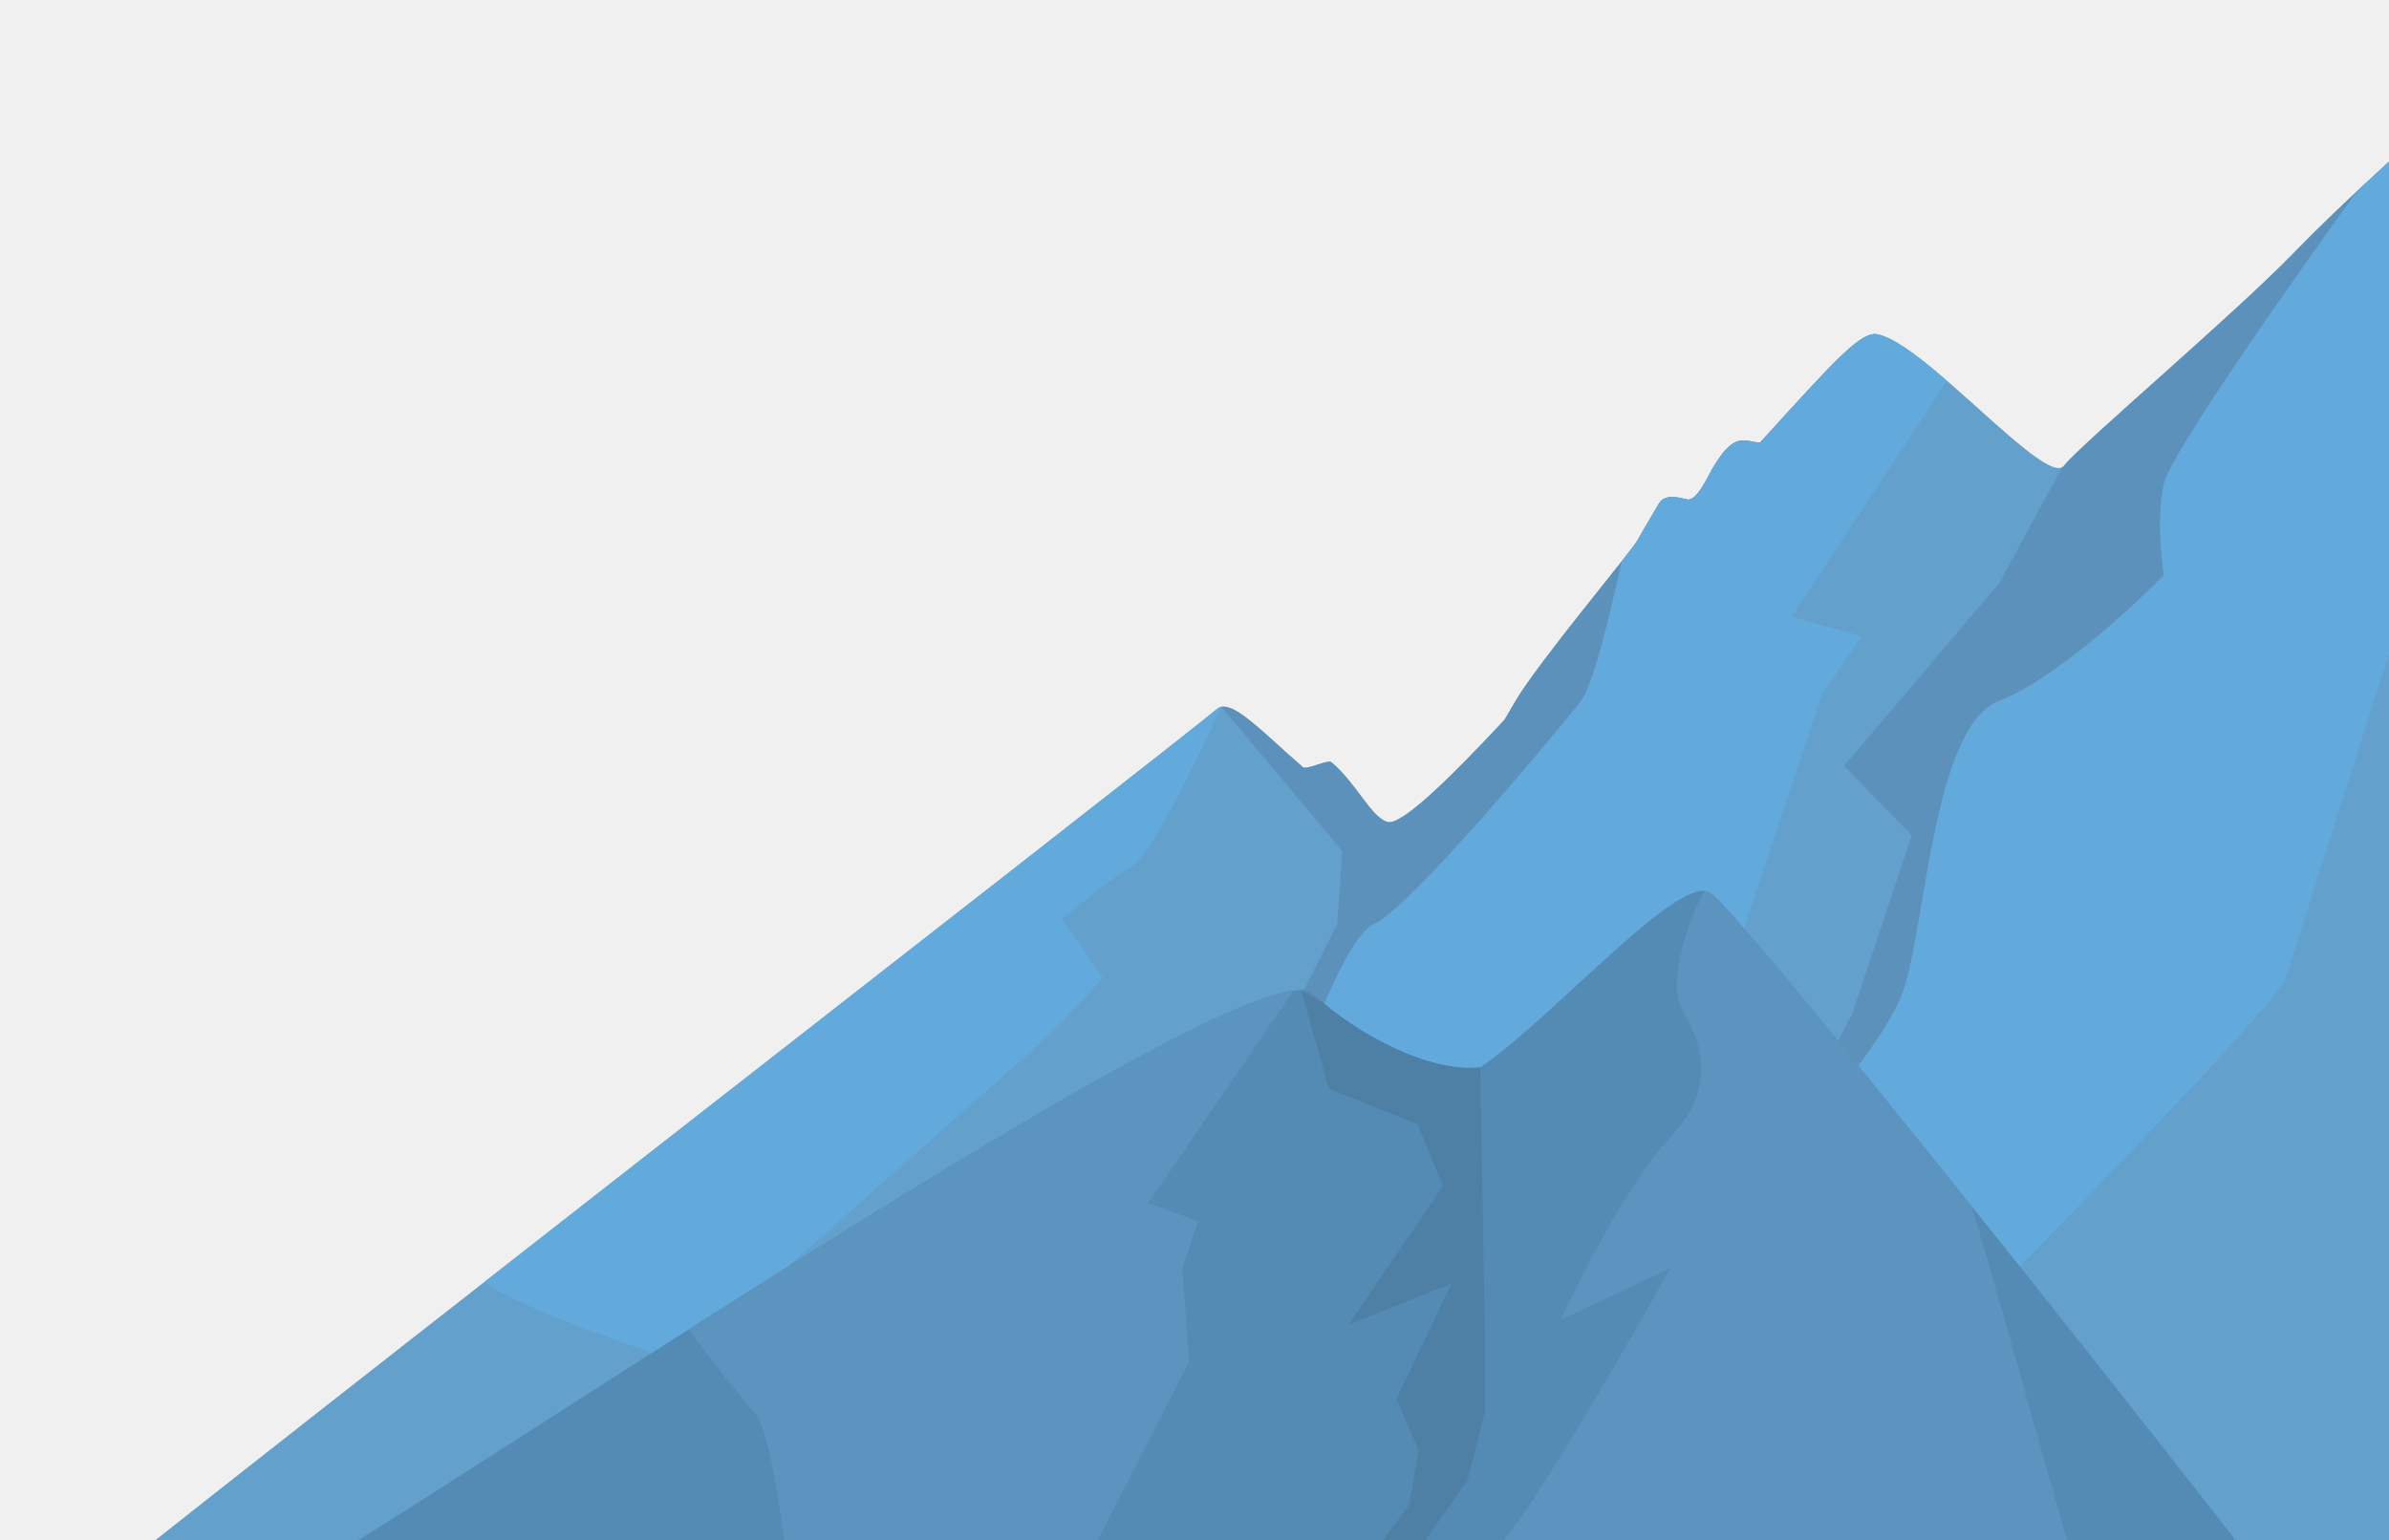
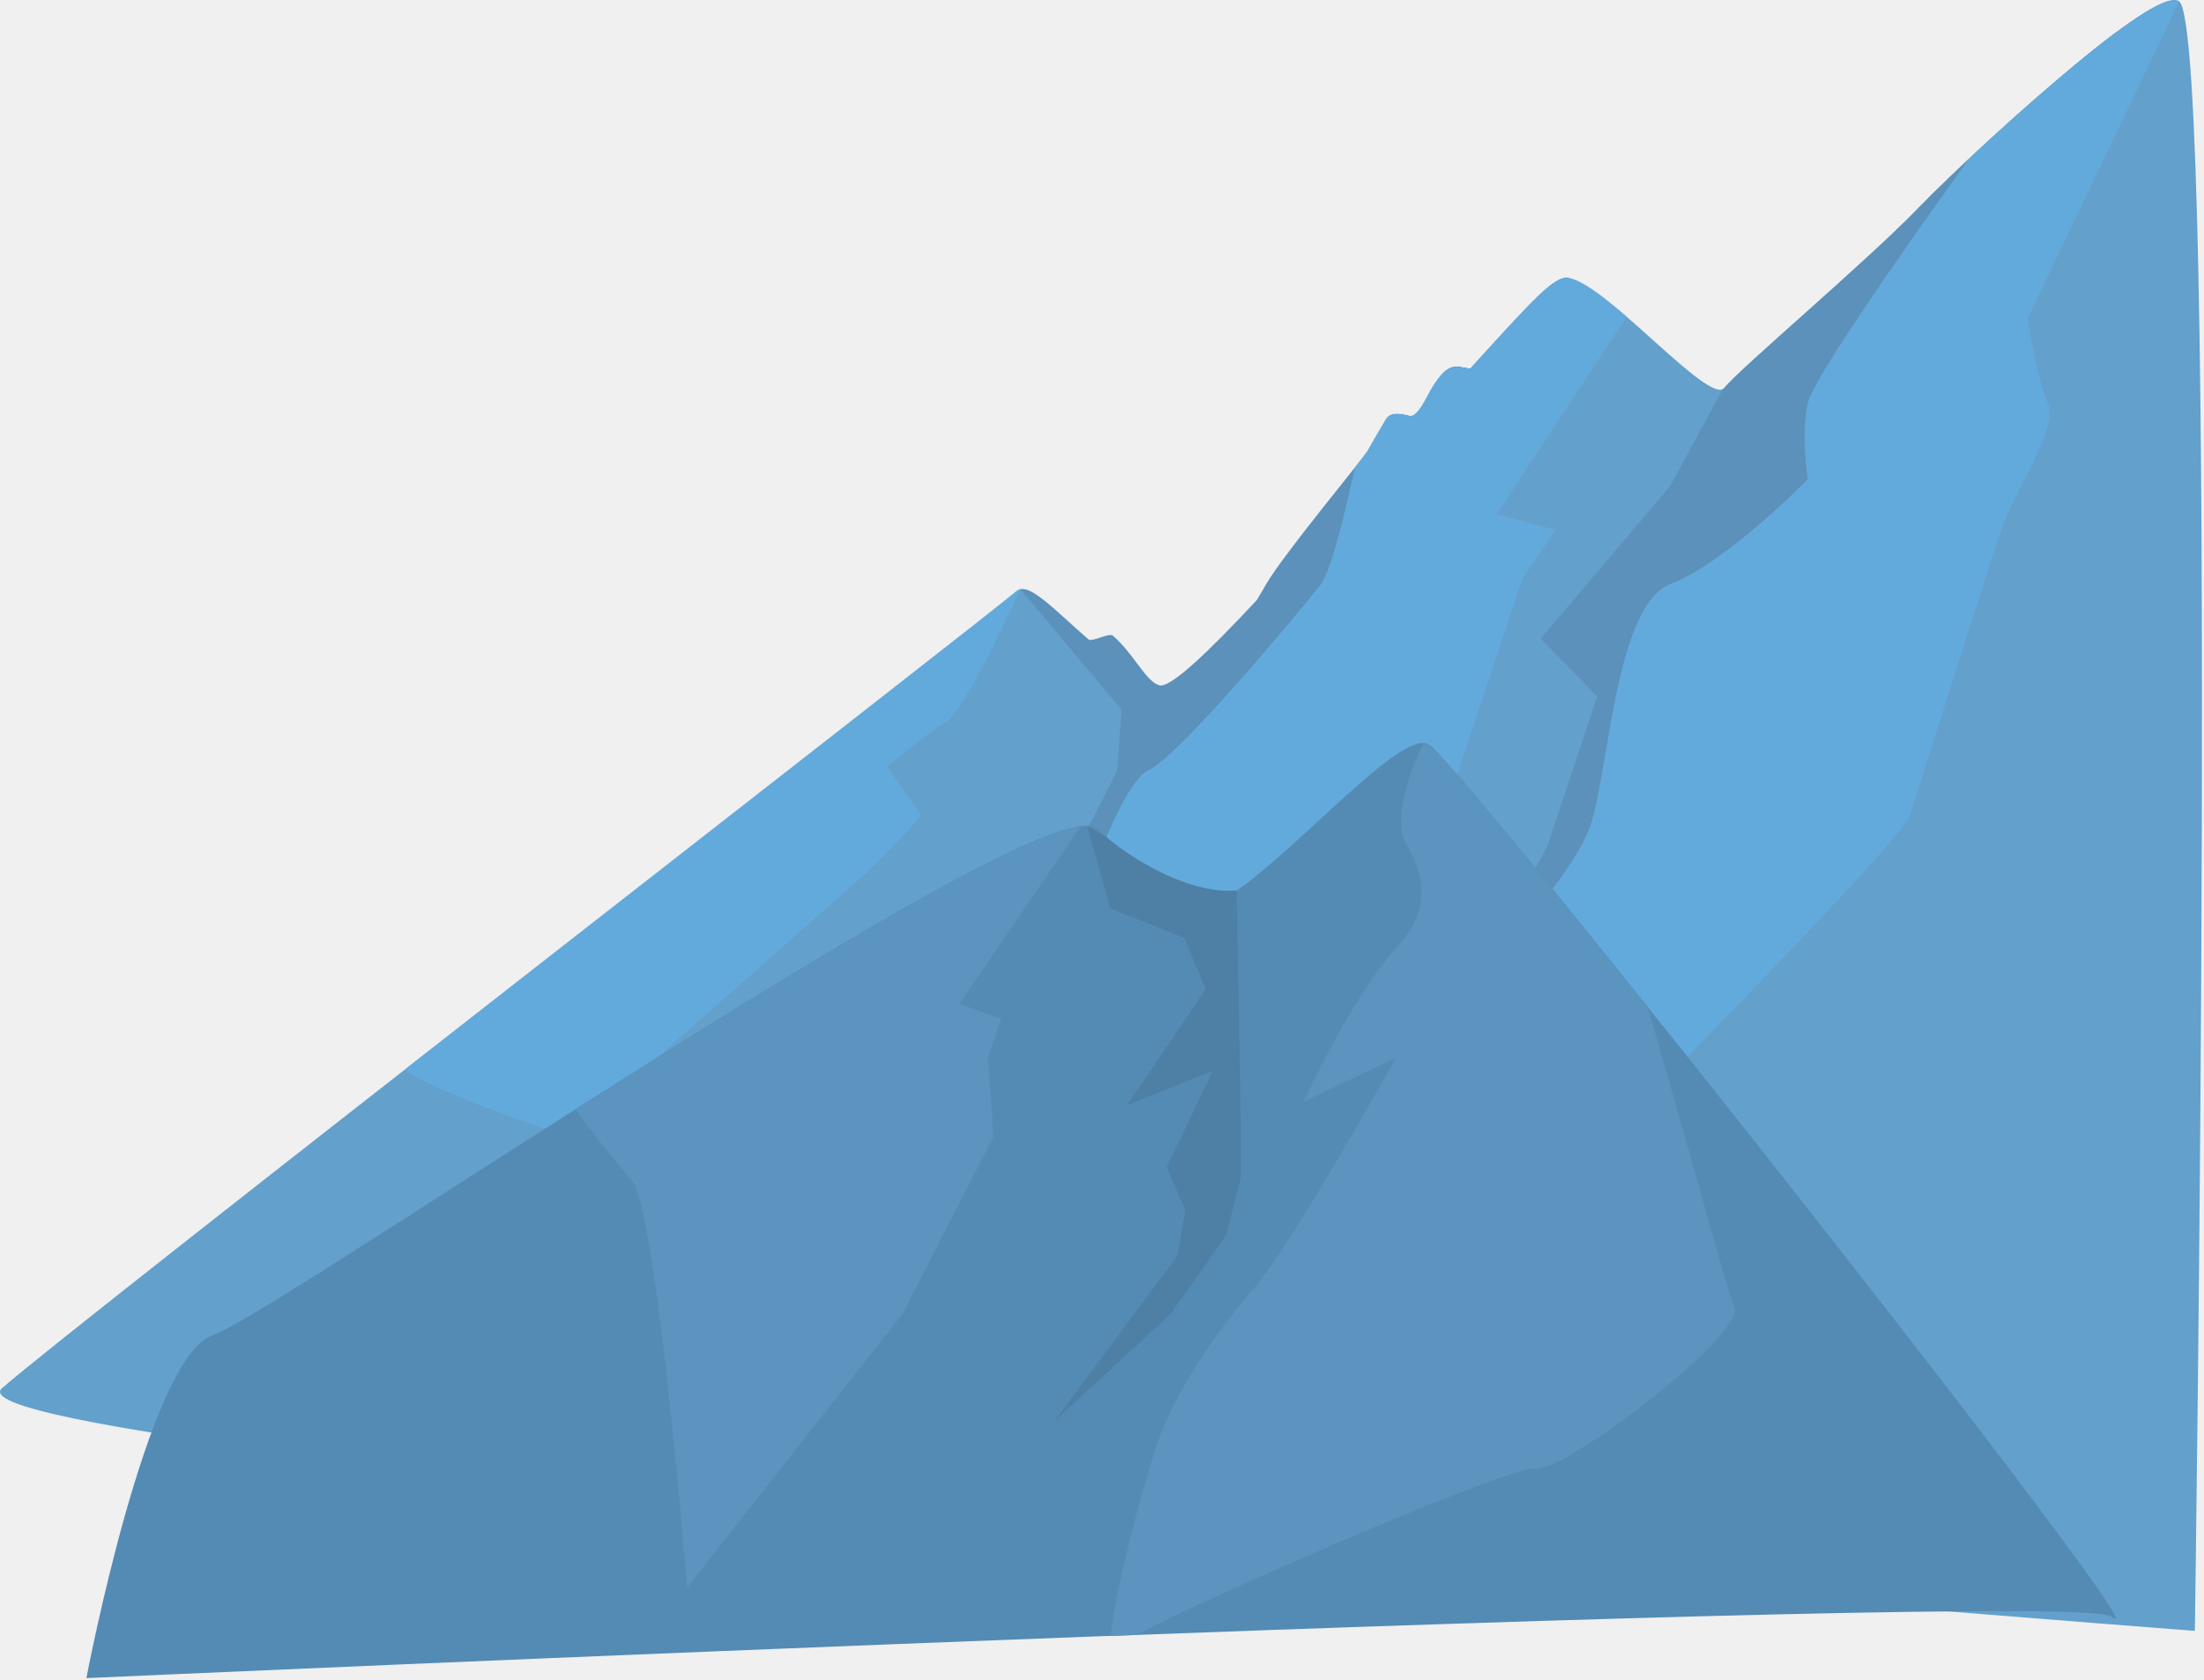
- <svg xmlns="http://www.w3.org/2000/svg" width="1159" height="747" viewBox="0 0 1159 747" fill="none">
+ <svg xmlns="http://www.w3.org/2000/svg" width="1134" height="865" viewBox="0 0 1134 865" fill="none">
  <g opacity="0.92">
-     <path fill-rule="evenodd" clip-rule="evenodd" d="M853.858 214.804C889.881 175.254 902.721 160.594 910.947 162.239C934.013 166.849 992.791 236.769 1001.33 226.011C1009.87 215.255 1084.04 152.504 1113.15 122.381C1134.94 99.838 1173.84 64.259 1203.49 39.59C1236.97 11.743 1260.34 -3.66 1265.64 1.909C1288.17 25.581 1274.45 948.073 1274.45 948.073C1274.45 948.073 -44.95 847.33 1.182 807.074C47.314 766.819 579.02 354.526 590.317 344.052C596.8 338.043 612.781 355.607 632.052 372.28C633.901 373.881 644.167 368.366 646.007 369.941C658.399 380.556 665.13 396.606 673.119 398.886C679.595 400.736 701.621 379.629 729.886 349.33C731.615 346.403 733.44 343.295 735.32 340.063C745.704 322.21 791.809 267.007 794.303 262.441C796.794 257.876 804.858 244.28 804.858 244.28C808.018 239.017 816.178 242.002 818.597 242.402C823.377 243.194 828.263 231.538 831.488 226.211C841.785 209.197 846.29 214.409 853.858 214.804Z" fill="#5799C9" />
-     <mask id="mask0_2_6696" style="mask-type:luminance" maskUnits="userSpaceOnUse" x="0" y="0" width="1279" height="949">
-       <path d="M853.858 214.804C889.881 175.254 902.721 160.594 910.947 162.239C934.013 166.849 992.791 236.769 1001.33 226.011C1009.87 215.255 1084.04 152.504 1113.15 122.381C1134.94 99.838 1173.84 64.259 1203.49 39.59C1236.97 11.743 1260.34 -3.66 1265.64 1.909C1288.17 25.581 1274.45 948.073 1274.45 948.073C1274.45 948.073 -44.95 847.33 1.182 807.074C47.314 766.819 579.02 354.526 590.317 344.052C596.8 338.043 612.781 355.607 632.052 372.28C633.901 373.881 644.167 368.366 646.007 369.941C658.399 380.556 665.13 396.606 673.119 398.886C679.595 400.736 701.621 379.629 729.886 349.33C731.615 346.403 733.44 343.295 735.32 340.063C745.704 322.21 791.809 267.007 794.303 262.441C796.794 257.876 804.858 244.28 804.858 244.28C808.018 239.017 816.178 242.002 818.597 242.402C823.377 243.194 828.263 231.538 831.488 226.211C841.785 209.197 846.29 214.409 853.858 214.804Z" fill="white" />
+     <path fill-rule="evenodd" clip-rule="evenodd" d="M756.902 189.722C788.835 154.663 800.216 141.668 807.509 143.126C827.956 147.213 880.06 209.193 887.63 199.657C895.201 190.123 960.946 134.497 986.756 107.794C1006.07 87.811 1040.55 56.272 1066.84 34.404C1096.51 9.719 1117.23 -3.935 1121.93 1.002C1141.9 21.985 1129.74 839.728 1129.74 839.728C1129.74 839.728 -39.846 750.425 1.048 714.74C41.941 679.056 513.273 313.579 523.286 304.295C529.033 298.968 543.199 314.537 560.282 329.317C561.921 330.736 571.022 325.847 572.652 327.244C583.638 336.653 589.604 350.88 596.686 352.902C602.427 354.542 621.952 335.832 647.007 308.973C648.54 306.379 650.158 303.624 651.824 300.758C661.029 284.932 701.899 235.998 704.11 231.951C706.318 227.903 713.467 215.852 713.467 215.852C716.267 211.186 723.501 213.832 725.645 214.187C729.882 214.889 734.214 204.556 737.073 199.834C746.2 184.752 750.193 189.372 756.902 189.722Z" fill="#5799C9" />
+     <mask id="mask0_261_3359" style="mask-type:luminance" maskUnits="userSpaceOnUse" x="0" y="0" width="1134" height="840">
+       <path d="M756.902 189.722C788.835 154.663 800.216 141.668 807.509 143.126C827.956 147.213 880.06 209.193 887.63 199.657C895.201 190.123 960.946 134.497 986.756 107.794C1006.07 87.811 1040.55 56.272 1066.84 34.404C1096.51 9.719 1117.23 -3.935 1121.93 1.002C1141.9 21.985 1129.74 839.728 1129.74 839.728C1129.74 839.728 -39.846 750.425 1.048 714.74C41.941 679.056 513.273 313.579 523.286 304.295C529.033 298.968 543.199 314.537 560.282 329.317C561.921 330.736 571.022 325.847 572.652 327.244C583.638 336.653 589.604 350.88 596.686 352.902C602.427 354.542 621.952 335.832 647.007 308.973C648.54 306.379 650.158 303.624 651.824 300.758C661.029 284.932 701.899 235.998 704.11 231.951C706.318 227.903 713.467 215.852 713.467 215.852C716.267 211.186 723.501 213.832 725.645 214.187C729.882 214.889 734.214 204.556 737.073 199.834C746.2 184.752 750.193 189.372 756.902 189.722Z" fill="white" />
    </mask>
-     <g mask="url(#mask0_2_6696)">
-       <path fill-rule="evenodd" clip-rule="evenodd" d="M1091.66 84.148L1265.64 1.909L1089.58 222.579L1124.59 228.223L970.848 432.279L947.309 492.08V517.127L833.866 615.35L898.552 492.08L927.471 405.382L894.696 371.664L969.883 283.038L1000.44 226.759L1091.66 84.148Z" fill="#4E89B5" />
+     <g mask="url(#mask0_261_3359)">
+       <path fill-rule="evenodd" clip-rule="evenodd" d="M967.698 73.902L1121.93 1.002L965.856 196.614L996.897 201.618L860.608 382.503L839.742 435.514V457.716L739.181 544.786L796.521 435.514L822.156 358.66L793.103 328.771L859.752 250.208L886.843 200.32L967.698 73.902Z" fill="#4E89B5" />
    </g>
-     <mask id="mask1_2_6696" style="mask-type:luminance" maskUnits="userSpaceOnUse" x="0" y="0" width="1279" height="949">
-       <path d="M853.858 214.804C889.881 175.254 902.721 160.594 910.947 162.239C934.013 166.849 992.791 236.769 1001.33 226.011C1009.87 215.255 1084.04 152.504 1113.15 122.381C1134.94 99.838 1173.84 64.259 1203.49 39.59C1236.97 11.743 1260.34 -3.66 1265.64 1.909C1288.17 25.581 1274.45 948.073 1274.45 948.073C1274.45 948.073 -44.95 847.33 1.182 807.074C47.314 766.819 579.02 354.526 590.317 344.052C596.8 338.043 612.781 355.607 632.052 372.28C633.901 373.881 644.167 368.366 646.007 369.941C658.399 380.556 665.13 396.606 673.119 398.886C679.595 400.736 701.621 379.629 729.886 349.33C731.615 346.403 733.44 343.295 735.32 340.063C745.704 322.21 791.809 267.007 794.303 262.441C796.794 257.876 804.858 244.28 804.858 244.28C808.018 239.017 816.178 242.002 818.597 242.402C823.377 243.194 828.263 231.538 831.488 226.211C841.785 209.197 846.29 214.409 853.858 214.804Z" fill="white" />
+     <mask id="mask1_261_3359" style="mask-type:luminance" maskUnits="userSpaceOnUse" x="0" y="0" width="1134" height="840">
+       <path d="M756.902 189.722C788.835 154.663 800.216 141.668 807.509 143.126C827.956 147.213 880.06 209.193 887.63 199.657C895.201 190.123 960.946 134.497 986.756 107.794C1006.07 87.811 1040.55 56.272 1066.84 34.404C1096.51 9.719 1117.23 -3.935 1121.93 1.002C1141.9 21.985 1129.74 839.728 1129.74 839.728C1129.74 839.728 -39.846 750.425 1.048 714.74C41.941 679.056 513.273 313.579 523.286 304.295C529.033 298.968 543.199 314.537 560.282 329.317C561.921 330.736 571.022 325.847 572.652 327.244C583.638 336.653 589.604 350.88 596.686 352.902C602.427 354.542 621.952 335.832 647.007 308.973C648.54 306.379 650.158 303.624 651.824 300.758C661.029 284.932 701.899 235.998 704.11 231.951C706.318 227.903 713.467 215.852 713.467 215.852C716.267 211.186 723.501 213.832 725.645 214.187C729.882 214.889 734.214 204.556 737.073 199.834C746.2 184.752 750.193 189.372 756.902 189.722Z" fill="white" />
    </mask>
-     <g mask="url(#mask1_2_6696)">
-       <path fill-rule="evenodd" clip-rule="evenodd" d="M721.24 287.714L900.495 154.716L910.912 162.232L808.643 310.756H827.917L791.776 351.133L768.48 387.258L731.53 441.847L696.184 480.584L576.496 591.163L648.792 448.27L651.201 412.947L592.483 342.945L692.063 352.833L721.24 287.714Z" fill="#4E89B5" />
+     <g mask="url(#mask1_261_3359)">
+       <path fill-rule="evenodd" clip-rule="evenodd" d="M639.343 254.354L798.244 136.458L807.478 143.12L716.822 274.779H733.907L701.87 310.572L681.219 342.594L648.465 390.985L617.133 425.323L511.035 523.346L575.121 396.678L577.257 365.366L525.207 303.313L613.479 312.078L639.343 254.354Z" fill="#4E89B5" />
    </g>
-     <mask id="mask2_2_6696" style="mask-type:luminance" maskUnits="userSpaceOnUse" x="0" y="0" width="1279" height="949">
-       <path d="M853.858 214.804C889.881 175.254 902.721 160.594 910.947 162.239C934.013 166.849 992.791 236.769 1001.33 226.011C1009.87 215.255 1084.04 152.504 1113.15 122.381C1134.94 99.838 1173.84 64.259 1203.49 39.59C1236.97 11.743 1260.34 -3.66 1265.64 1.909C1288.17 25.581 1274.45 948.073 1274.45 948.073C1274.45 948.073 -44.95 847.33 1.182 807.074C47.314 766.819 579.02 354.526 590.317 344.052C596.8 338.043 612.781 355.607 632.052 372.28C633.901 373.881 644.167 368.366 646.007 369.941C658.399 380.556 665.13 396.606 673.119 398.886C679.595 400.736 701.621 379.629 729.886 349.33C731.615 346.403 733.44 343.295 735.32 340.063C745.704 322.21 791.809 267.007 794.303 262.441C796.794 257.876 804.858 244.28 804.858 244.28C808.018 239.017 816.178 242.002 818.597 242.402C823.377 243.194 828.263 231.538 831.488 226.211C841.785 209.197 846.29 214.409 853.858 214.804Z" fill="white" />
+     <mask id="mask2_261_3359" style="mask-type:luminance" maskUnits="userSpaceOnUse" x="0" y="0" width="1134" height="840">
+       <path d="M756.902 189.722C788.835 154.663 800.216 141.668 807.509 143.126C827.956 147.213 880.06 209.193 887.63 199.657C895.201 190.123 960.946 134.497 986.756 107.794C1006.07 87.811 1040.55 56.272 1066.84 34.404C1096.51 9.719 1117.23 -3.935 1121.93 1.002C1141.9 21.985 1129.74 839.728 1129.74 839.728C1129.74 839.728 -39.846 750.425 1.048 714.74C41.941 679.056 513.273 313.579 523.286 304.295C529.033 298.968 543.199 314.537 560.282 329.317C561.921 330.736 571.022 325.847 572.652 327.244C583.638 336.653 589.604 350.88 596.686 352.902C602.427 354.542 621.952 335.832 647.007 308.973C648.54 306.379 650.158 303.624 651.824 300.758C661.029 284.932 701.899 235.998 704.11 231.951C706.318 227.903 713.467 215.852 713.467 215.852C716.267 211.186 723.501 213.832 725.645 214.187C729.882 214.889 734.214 204.556 737.073 199.834C746.2 184.752 750.193 189.372 756.902 189.722Z" fill="white" />
    </mask>
-     <g mask="url(#mask2_2_6696)">
-       <path fill-rule="evenodd" clip-rule="evenodd" d="M897.933 128.275L944.58 184.799L869.021 299.401L903.123 308.628L883.849 337.183L825.703 512.291L619.045 551.853C619.045 551.853 648.204 456.729 666.532 448.395C684.859 440.06 755.283 354.869 766.403 340.98C777.52 327.088 790.266 247.031 798.255 230.574C806.246 214.115 897.933 128.275 897.933 128.275Z" fill="#57A4DA" />
+     <g mask="url(#mask2_261_3359)">
+       <path fill-rule="evenodd" clip-rule="evenodd" d="M795.973 113.019L837.323 163.124L770.344 264.713L800.573 272.893L783.488 298.205L731.945 453.43L548.752 488.499C548.752 488.499 574.6 404.177 590.847 396.789C607.094 389.401 669.52 313.883 679.378 301.571C689.233 289.256 700.531 218.29 707.613 203.702C714.697 189.112 795.973 113.019 795.973 113.019Z" fill="#57A4DA" />
    </g>
-     <mask id="mask3_2_6696" style="mask-type:luminance" maskUnits="userSpaceOnUse" x="0" y="0" width="1279" height="949">
-       <path d="M853.858 214.804C889.881 175.254 902.721 160.594 910.947 162.239C934.013 166.849 992.791 236.769 1001.33 226.011C1009.87 215.255 1084.04 152.504 1113.15 122.381C1134.94 99.838 1173.84 64.259 1203.49 39.59C1236.97 11.743 1260.34 -3.66 1265.64 1.909C1288.17 25.581 1274.45 948.073 1274.45 948.073C1274.45 948.073 -44.95 847.33 1.182 807.074C47.314 766.819 579.02 354.526 590.317 344.052C596.8 338.043 612.781 355.607 632.052 372.28C633.901 373.881 644.167 368.366 646.007 369.941C658.399 380.556 665.13 396.606 673.119 398.886C679.595 400.736 701.621 379.629 729.886 349.33C731.615 346.403 733.44 343.295 735.32 340.063C745.704 322.21 791.809 267.007 794.303 262.441C796.794 257.876 804.858 244.28 804.858 244.28C808.018 239.017 816.178 242.002 818.597 242.402C823.377 243.194 828.263 231.538 831.488 226.211C841.785 209.197 846.29 214.409 853.858 214.804Z" fill="white" />
+     <mask id="mask3_261_3359" style="mask-type:luminance" maskUnits="userSpaceOnUse" x="0" y="0" width="1134" height="840">
+       <path d="M756.902 189.722C788.835 154.663 800.216 141.668 807.509 143.126C827.956 147.213 880.06 209.193 887.63 199.657C895.201 190.123 960.946 134.497 986.756 107.794C1006.07 87.811 1040.55 56.272 1066.84 34.404C1096.51 9.719 1117.23 -3.935 1121.93 1.002C1141.9 21.985 1129.74 839.728 1129.74 839.728C1129.74 839.728 -39.846 750.425 1.048 714.74C41.941 679.056 513.273 313.579 523.286 304.295C529.033 298.968 543.199 314.537 560.282 329.317C561.921 330.736 571.022 325.847 572.652 327.244C583.638 336.653 589.604 350.88 596.686 352.902C602.427 354.542 621.952 335.832 647.007 308.973C648.54 306.379 650.158 303.624 651.824 300.758C661.029 284.932 701.899 235.998 704.11 231.951C706.318 227.903 713.467 215.852 713.467 215.852C716.267 211.186 723.501 213.832 725.645 214.187C729.882 214.889 734.214 204.556 737.073 199.834C746.2 184.752 750.193 189.372 756.902 189.722Z" fill="white" />
    </mask>
-     <g mask="url(#mask3_2_6696)">
-       <path fill-rule="evenodd" clip-rule="evenodd" d="M1143.68 9.989C1159.13 9.989 1265.64 0.999 1265.64 0.999L1177.47 185.544C1177.47 185.544 1182.29 219.304 1189.05 234.738C1195.8 250.172 1170.71 283.167 1162.02 308.628C1153.33 334.091 1113.76 459.682 1108.93 474.535C1104.11 489.391 944.58 650.478 944.58 650.478L859.812 565.907C859.812 565.907 911.067 512.54 922.65 482.639C934.232 452.737 937.127 352.786 969.944 340.063C1002.76 327.339 1049.75 279.11 1049.75 279.11C1049.75 279.11 1045.59 253.066 1049.75 234.738C1053.92 216.412 1143.72 92.425 1143.72 92.425C1143.72 92.425 1142.53 86.071 1141.13 76.893C1137.51 53.007 1132.53 9.989 1143.68 9.989Z" fill="#57A4DA" />
+     <g mask="url(#mask3_261_3359)">
+       <path fill-rule="evenodd" clip-rule="evenodd" d="M1013.82 8.165C1027.51 8.165 1121.93 0.195 1121.93 0.195L1043.76 163.785C1043.76 163.785 1048.04 193.711 1054.03 207.393C1060.02 221.074 1037.78 250.323 1030.07 272.893C1022.37 295.465 987.294 406.794 983.015 419.961C978.738 433.13 837.323 575.925 837.323 575.925L762.18 500.958C762.18 500.958 807.615 453.651 817.883 427.144C828.149 400.638 830.716 312.037 859.807 300.758C888.899 289.48 930.554 246.726 930.554 246.726C930.554 246.726 926.863 223.64 930.554 207.393C934.245 191.148 1013.85 81.24 1013.85 81.24C1013.85 81.24 1012.79 75.607 1011.56 67.471C1008.34 46.298 1003.93 8.165 1013.82 8.165Z" fill="#57A4DA" />
    </g>
-     <mask id="mask4_2_6696" style="mask-type:luminance" maskUnits="userSpaceOnUse" x="0" y="0" width="1279" height="949">
-       <path d="M853.858 214.804C889.881 175.254 902.721 160.594 910.947 162.239C934.013 166.849 992.791 236.769 1001.33 226.011C1009.87 215.255 1084.04 152.504 1113.15 122.381C1134.94 99.838 1173.84 64.259 1203.49 39.59C1236.97 11.743 1260.34 -3.66 1265.64 1.909C1288.17 25.581 1274.45 948.073 1274.45 948.073C1274.45 948.073 -44.95 847.33 1.182 807.074C47.314 766.819 579.02 354.526 590.317 344.052C596.8 338.043 612.781 355.607 632.052 372.28C633.901 373.881 644.167 368.366 646.007 369.941C658.399 380.556 665.13 396.606 673.119 398.886C679.595 400.736 701.621 379.629 729.886 349.33C731.615 346.403 733.44 343.295 735.32 340.063C745.704 322.21 791.809 267.007 794.303 262.441C796.794 257.876 804.858 244.28 804.858 244.28C808.018 239.017 816.178 242.002 818.597 242.402C823.377 243.194 828.263 231.538 831.488 226.211C841.785 209.197 846.29 214.409 853.858 214.804Z" fill="white" />
+     <mask id="mask4_261_3359" style="mask-type:luminance" maskUnits="userSpaceOnUse" x="0" y="0" width="1134" height="840">
+       <path d="M756.902 189.722C788.835 154.663 800.216 141.668 807.509 143.126C827.956 147.213 880.06 209.193 887.63 199.657C895.201 190.123 960.946 134.497 986.756 107.794C1006.07 87.811 1040.55 56.272 1066.84 34.404C1096.51 9.719 1117.23 -3.935 1121.93 1.002C1141.9 21.985 1129.74 839.728 1129.74 839.728C1129.74 839.728 -39.846 750.425 1.048 714.74C41.941 679.056 513.273 313.579 523.286 304.295C529.033 298.968 543.199 314.537 560.282 329.317C561.921 330.736 571.022 325.847 572.652 327.244C583.638 336.653 589.604 350.88 596.686 352.902C602.427 354.542 621.952 335.832 647.007 308.973C648.54 306.379 650.158 303.624 651.824 300.758C661.029 284.932 701.899 235.998 704.11 231.951C706.318 227.903 713.467 215.852 713.467 215.852C716.267 211.186 723.501 213.832 725.645 214.187C729.882 214.889 734.214 204.556 737.073 199.834C746.2 184.752 750.193 189.372 756.902 189.722Z" fill="white" />
    </mask>
-     <g mask="url(#mask4_2_6696)">
-       <path fill-rule="evenodd" clip-rule="evenodd" d="M390.008 454.253C416.364 436.146 592.483 342.945 592.483 342.945C592.483 342.945 560.504 413.92 548.972 420.505C537.441 427.09 515.203 446.023 515.203 446.023L534.971 474.535C534.971 474.535 514.38 497.88 501.201 509.402C488.023 520.926 329.881 660.857 329.881 660.857C329.881 660.857 227.749 628.285 230.222 615.35C232.692 602.415 363.651 472.363 390.008 454.253Z" fill="#57A4DA" />
+     <g mask="url(#mask4_261_3359)">
+       <path fill-rule="evenodd" clip-rule="evenodd" d="M345.722 401.982C369.086 385.931 525.207 303.313 525.207 303.313C525.207 303.313 496.859 366.229 486.637 372.066C476.414 377.904 456.702 394.686 456.702 394.686L474.225 419.961C474.225 419.961 455.972 440.655 444.29 450.869C432.608 461.084 292.423 585.126 292.423 585.126C292.423 585.126 201.888 556.252 204.08 544.786C206.27 533.32 322.358 418.035 345.722 401.982Z" fill="#57A4DA" />
    </g>
-     <path fill-rule="evenodd" clip-rule="evenodd" d="M123.371 776.47C161.213 763.535 607.269 454.263 636.957 482.229C657.228 501.324 692.933 520.691 718.13 518.006C754.622 492.976 815.804 422.226 830.121 433.485C856.685 454.373 1261.89 968.218 1226.21 939.812C1205.55 923.374 50.16 975.513 50.16 975.513C50.16 975.513 85.529 789.407 123.371 776.47Z" fill="#4782AF" />
-     <mask id="mask5_2_6696" style="mask-type:luminance" maskUnits="userSpaceOnUse" x="50" y="432" width="1179" height="544">
-       <path d="M123.371 776.47C161.213 763.535 607.269 454.263 636.957 482.229C657.228 501.324 692.933 520.691 718.13 518.006C754.622 492.976 815.804 422.226 830.121 433.485C856.685 454.373 1261.89 968.218 1226.21 939.812C1205.55 923.374 50.16 975.513 50.16 975.513C50.16 975.513 85.529 789.407 123.371 776.47Z" fill="white" />
+     <path fill-rule="evenodd" clip-rule="evenodd" d="M109.362 687.611C142.907 676.145 538.313 401.99 564.63 426.782C582.6 443.708 614.251 460.876 636.587 458.496C668.934 436.308 723.17 373.592 735.861 383.572C759.409 402.088 1118.61 857.586 1086.97 832.405C1068.66 817.834 44.465 864.053 44.465 864.053C44.465 864.053 75.818 699.079 109.362 687.611Z" fill="#4782AF" />
+     <mask id="mask5_261_3359" style="mask-type:luminance" maskUnits="userSpaceOnUse" x="44" y="382" width="1045" height="483">
+       <path d="M109.362 687.611C142.907 676.145 538.313 401.99 564.63 426.782C582.6 443.708 614.251 460.876 636.587 458.496C668.934 436.308 723.17 373.592 735.861 383.572C759.409 402.088 1118.61 857.586 1086.97 832.405C1068.66 817.834 44.465 864.053 44.465 864.053C44.465 864.053 75.818 699.079 109.362 687.611Z" fill="white" />
    </mask>
-     <g mask="url(#mask5_2_6696)">
-       <path fill-rule="evenodd" clip-rule="evenodd" d="M689.854 513.991L718.13 518.006L720.426 650.56V684.971L711.972 718.404L679.545 764.181L612.637 825.906L683.665 730.234L688.297 703.896L677.487 678.8L704.251 622.734L654.327 642.795L700.134 575.414L687.685 545.534L644.762 528.442L631.153 480.445L689.854 513.991Z" fill="#40759E" />
+     <g mask="url(#mask5_261_3359)">
+       <path fill-rule="evenodd" clip-rule="evenodd" d="M611.521 454.937L636.587 458.496L638.622 575.998V606.502L631.127 636.138L602.383 676.718L543.072 731.433L606.034 646.625L610.14 623.278L600.558 601.031L624.283 551.332L580.028 569.115L620.634 509.385L609.598 482.898L571.549 467.747L559.486 425.2L611.521 454.937Z" fill="#40759E" />
    </g>
-     <mask id="mask6_2_6696" style="mask-type:luminance" maskUnits="userSpaceOnUse" x="50" y="432" width="1179" height="544">
-       <path d="M123.371 776.47C161.213 763.535 607.269 454.263 636.957 482.229C657.228 501.324 692.933 520.691 718.13 518.006C754.622 492.976 815.804 422.226 830.121 433.485C856.685 454.373 1261.89 968.218 1226.21 939.812C1205.55 923.374 50.16 975.513 50.16 975.513C50.16 975.513 85.529 789.407 123.371 776.47Z" fill="white" />
+     <mask id="mask6_261_3359" style="mask-type:luminance" maskUnits="userSpaceOnUse" x="44" y="382" width="1045" height="483">
+       <path d="M109.362 687.611C142.907 676.145 538.313 401.99 564.63 426.782C582.6 443.708 614.251 460.876 636.587 458.496C668.934 436.308 723.17 373.592 735.861 383.572C759.409 402.088 1118.61 857.586 1086.97 832.405C1068.66 817.834 44.465 864.053 44.465 864.053C44.465 864.053 75.818 699.079 109.362 687.611Z" fill="white" />
    </mask>
-     <g mask="url(#mask6_2_6696)">
-       <path fill-rule="evenodd" clip-rule="evenodd" d="M326.482 615.35C346.25 614.593 537.335 496.065 556.004 492.771C574.673 489.48 631.779 474.535 631.779 474.535L557.103 583.863L581.262 592.644L573.574 615.35L576.87 660.857L524.156 763.852L398.963 922.988C398.963 922.988 381.391 704.587 367.116 687.028C352.839 669.469 306.714 616.107 326.482 615.35Z" fill="#4D8CBB" />
+     <g mask="url(#mask6_261_3359)">
+       <path fill-rule="evenodd" clip-rule="evenodd" d="M289.41 544.786C306.933 544.115 476.32 439.046 492.87 436.126C509.419 433.209 560.04 419.961 560.04 419.961L493.843 516.875L515.26 524.659L508.445 544.786L511.366 585.126L464.638 676.426L353.661 817.492C353.661 817.492 338.084 623.89 325.43 608.325C312.774 592.76 271.887 545.457 289.41 544.786Z" fill="#4D8CBB" />
    </g>
-     <mask id="mask7_2_6696" style="mask-type:luminance" maskUnits="userSpaceOnUse" x="50" y="432" width="1179" height="544">
-       <path d="M123.371 776.47C161.213 763.535 607.269 454.263 636.957 482.229C657.228 501.324 692.933 520.691 718.13 518.006C754.622 492.976 815.804 422.226 830.121 433.485C856.685 454.373 1261.89 968.218 1226.21 939.812C1205.55 923.374 50.16 975.513 50.16 975.513C50.16 975.513 85.529 789.407 123.371 776.47Z" fill="white" />
+     <mask id="mask7_261_3359" style="mask-type:luminance" maskUnits="userSpaceOnUse" x="44" y="382" width="1045" height="483">
+       <path d="M109.362 687.611C142.907 676.145 538.313 401.99 564.63 426.782C582.6 443.708 614.251 460.876 636.587 458.496C668.934 436.308 723.17 373.592 735.861 383.572C759.409 402.088 1118.61 857.586 1086.97 832.405C1068.66 817.834 44.465 864.053 44.465 864.053C44.465 864.053 75.818 699.079 109.362 687.611Z" fill="white" />
    </mask>
-     <g mask="url(#mask7_2_6696)">
-       <path fill-rule="evenodd" clip-rule="evenodd" d="M917.101 474.535C899.321 457.653 845.81 412.707 833.866 423.16C821.923 433.612 808.328 475.421 815.649 489.01C822.97 502.598 835.52 524.805 810.42 551.853C785.316 578.898 757.077 640.568 757.077 640.568L810.42 615.35C810.42 615.35 749.757 724.187 728.839 748.226C707.921 772.266 682.82 807.803 672.361 838.117C661.902 868.43 635.754 968.771 648.305 957.272C660.855 945.774 875.265 851.705 892 853.795C908.733 855.885 1014.37 775.403 1007.05 759.724C999.726 744.046 934.881 491.419 917.101 474.535Z" fill="#4D8CBB" />
+     <g mask="url(#mask7_261_3359)">
+       <path fill-rule="evenodd" clip-rule="evenodd" d="M812.964 419.961C797.203 404.996 749.768 365.154 739.181 374.419C728.594 383.685 716.542 420.746 723.032 432.792C729.522 444.837 740.647 464.523 718.396 488.499C696.144 512.474 671.111 567.141 671.111 567.141L718.396 544.786C718.396 544.786 664.622 641.265 646.079 662.574C627.536 683.885 605.286 715.387 596.014 742.258C586.743 769.129 563.565 858.076 574.69 847.883C585.815 837.69 775.879 754.303 790.714 756.156C805.547 758.008 899.189 686.665 892.697 672.767C886.207 658.868 828.725 434.928 812.964 419.961Z" fill="#4D8CBB" />
    </g>
  </g>
</svg>
